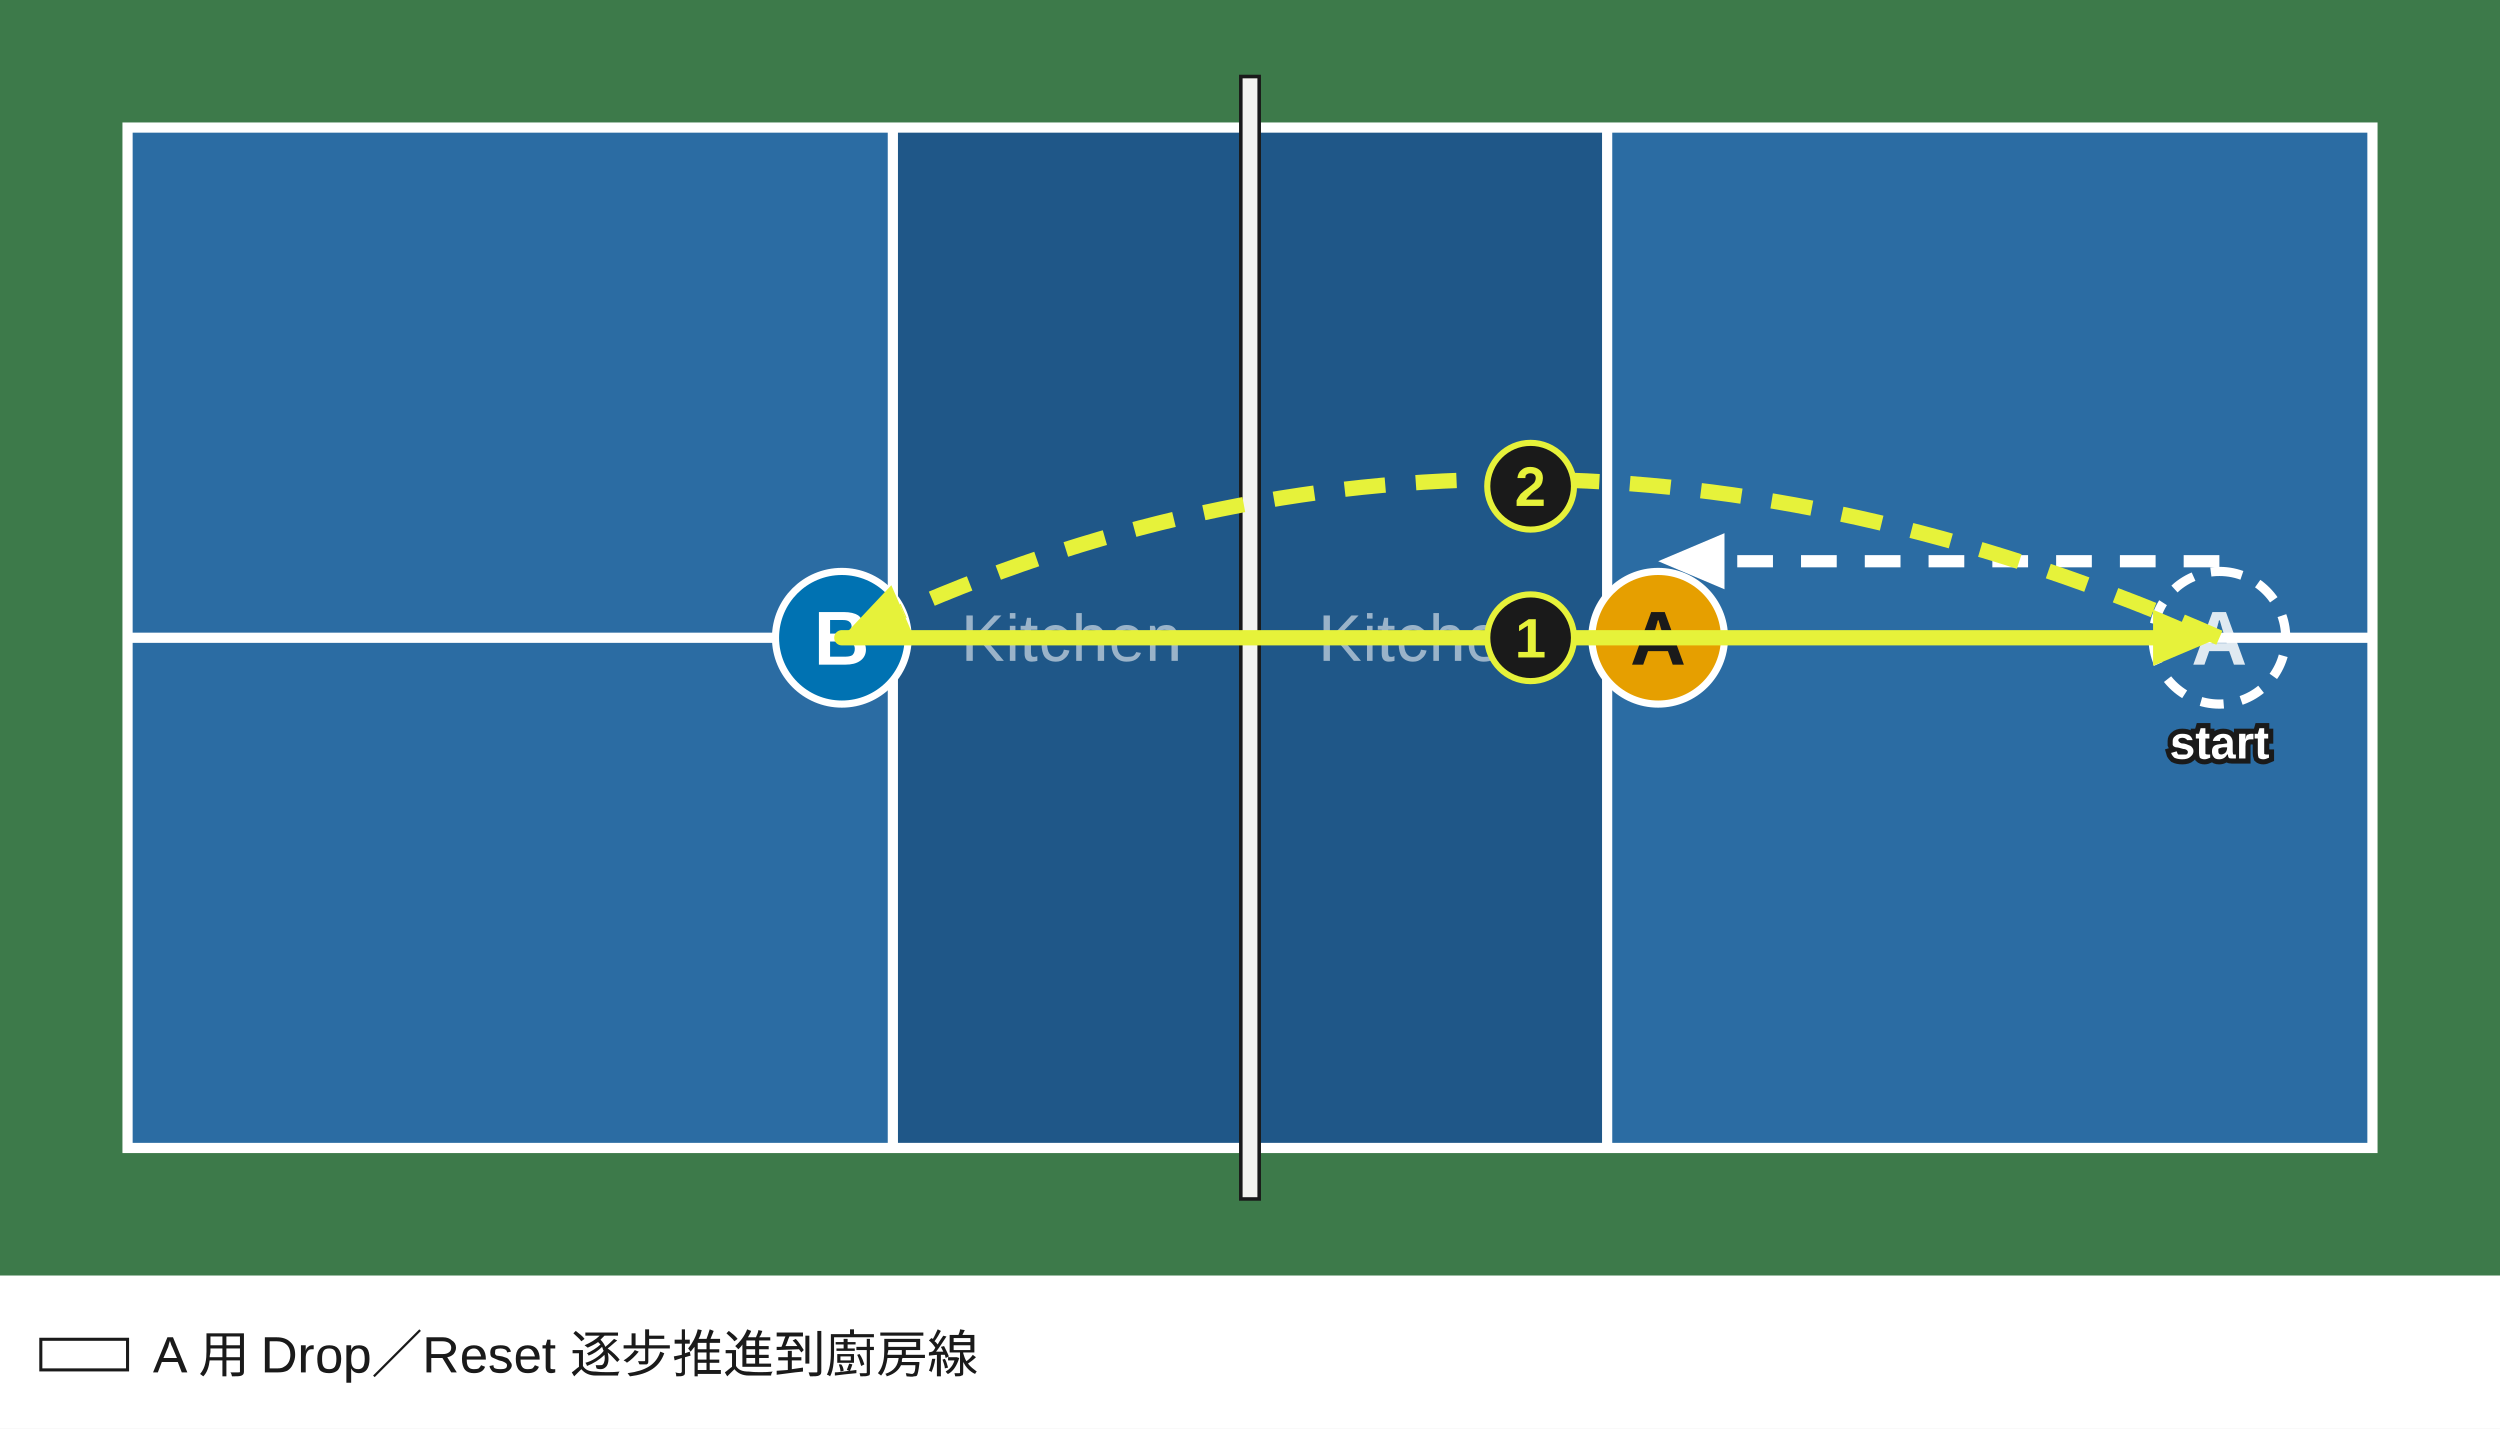
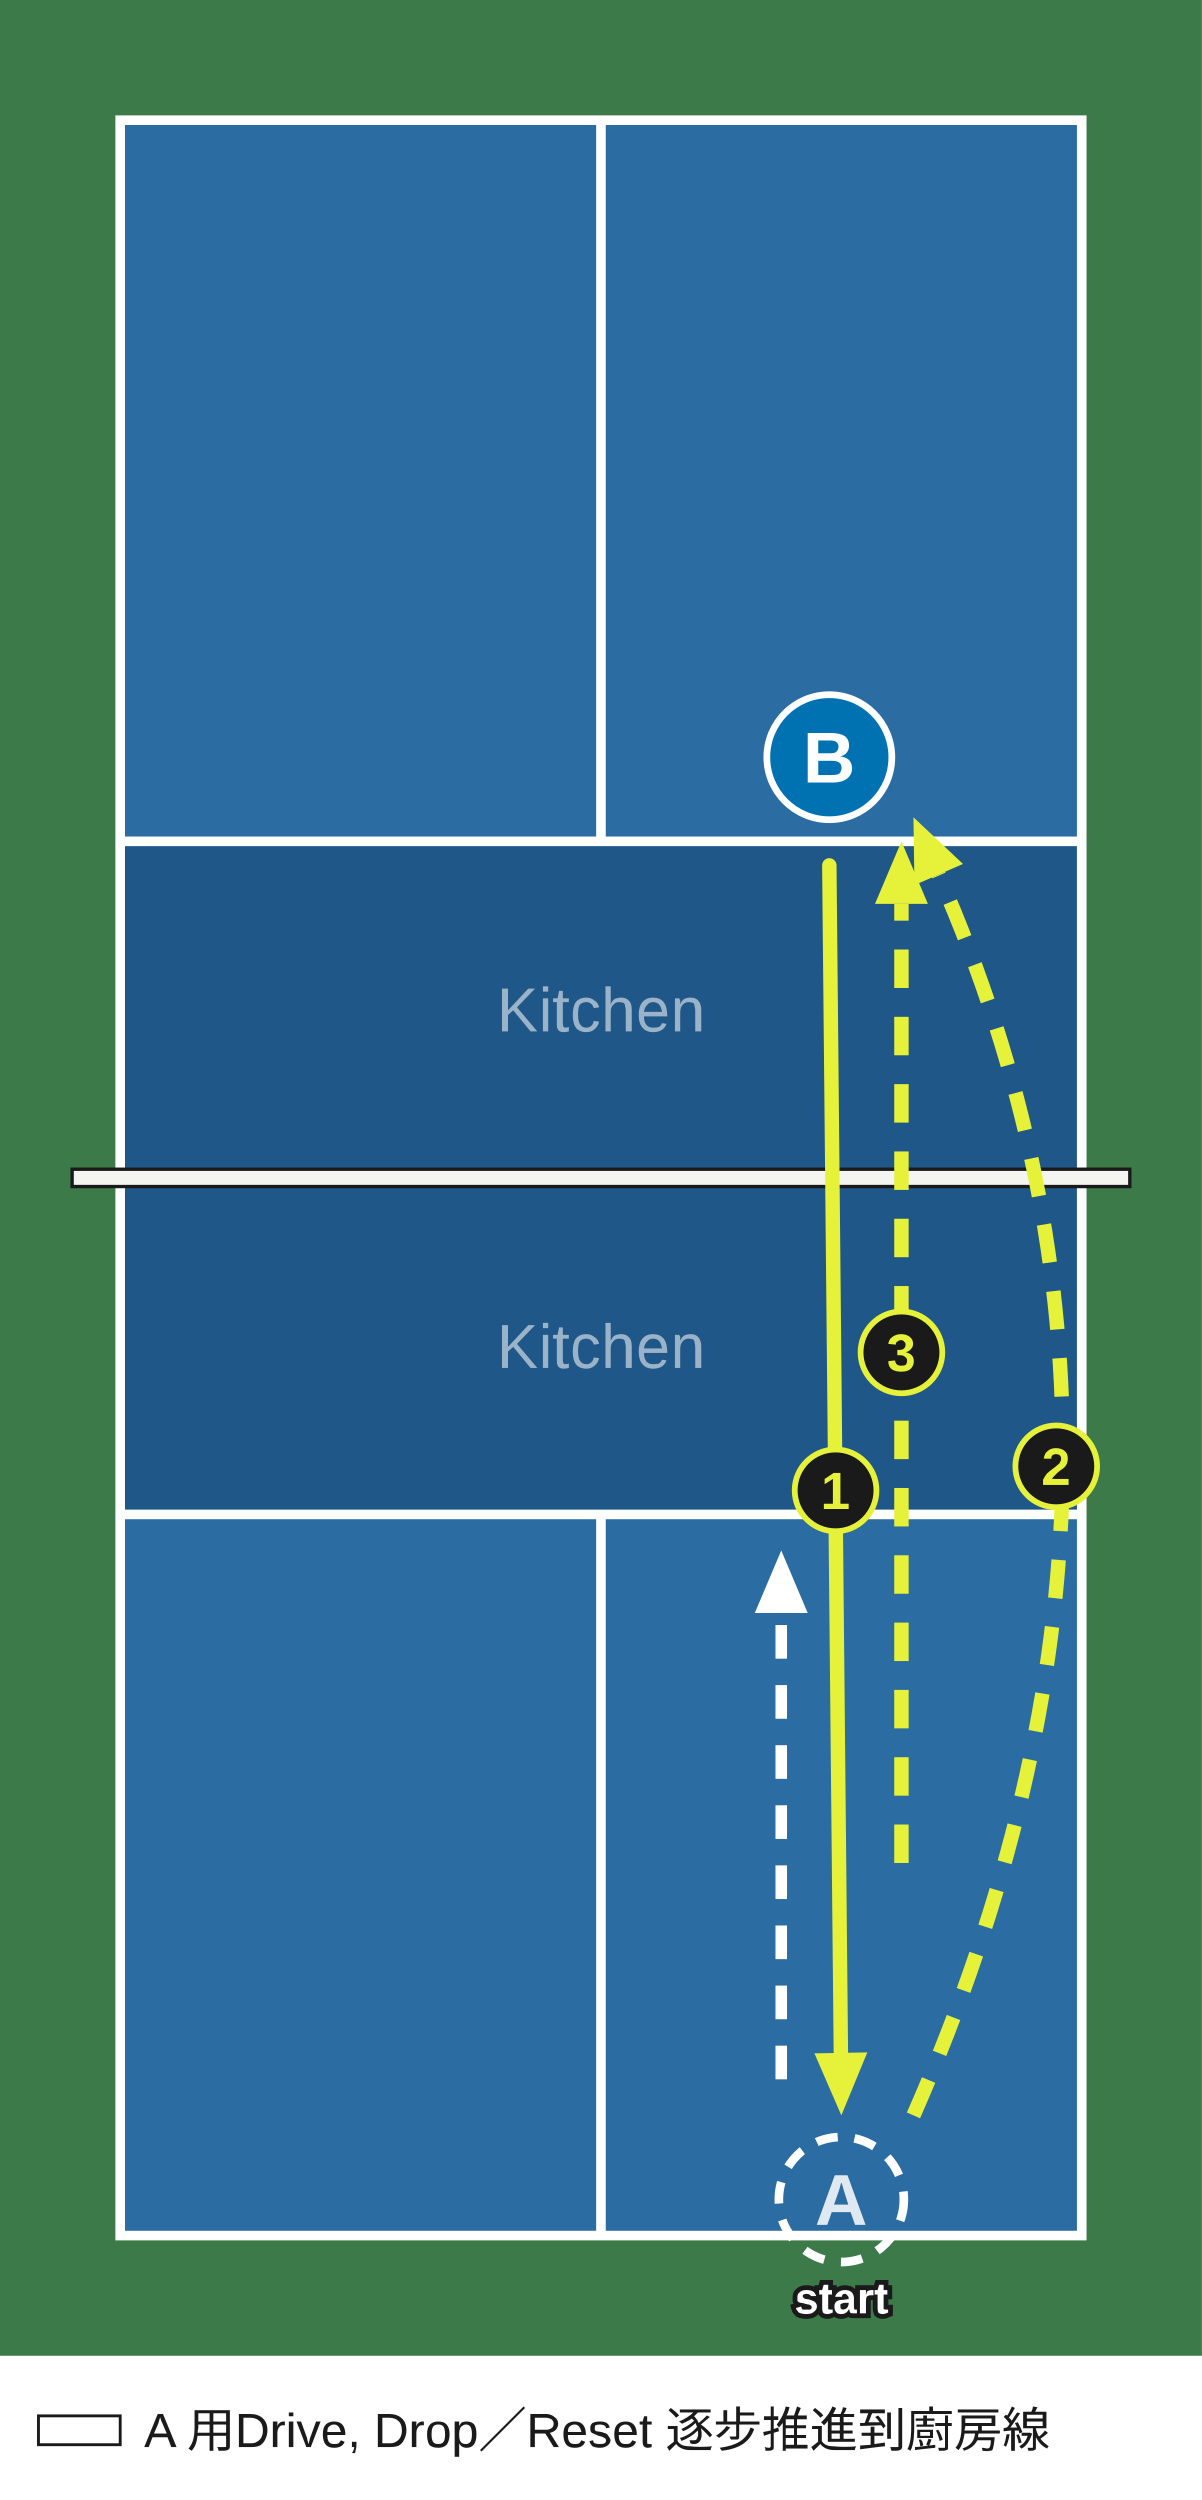
- <svg xmlns="http://www.w3.org/2000/svg" viewBox="-2.5 -22.5 49 28" width="784" height="448" role="img" aria-label="逐步上網 Work-Up" font-family="Arial, Helvetica, 'Helvetica Neue', sans-serif">
-   <rect x="-2.5" y="-22.5" width="49" height="28" fill="#ffffff" />
-   <g transform="rotate(-90)">
+ <svg xmlns="http://www.w3.org/2000/svg" viewBox="-2.5 -2.5 25 52" width="400" height="832" role="img" aria-label="逐步上網 Work-Up" font-family="Arial, Helvetica, 'Helvetica Neue', sans-serif">
+   <rect x="-2.5" y="-2.5" width="25" height="52" fill="#ffffff" />
+   <g>
    <rect x="-2.5" y="-2.5" width="25" height="49" fill="#3d7a4a" />
    <rect x="0" y="0" width="20" height="44" fill="#2b6ca3" />
    <rect x="0" y="15" width="20" height="7" fill="#1f5788" />
    <rect x="0" y="22" width="20" height="7" fill="#1f5788" />
    <rect x="0" y="0" width="20" height="44" stroke="#ffffff" stroke-width="0.2" fill="none" />
    <path d="M0 15H20M0 29H20M10 0V15M10 29V44" stroke="#ffffff" stroke-width="0.2" fill="none" />
-     <text x="10" y="18.5" dy="0.35em" font-size="1.3" fill="#ffffff" fill-opacity="0.55" text-anchor="middle" font-family="Arial, Helvetica, 'Helvetica Neue', sans-serif" transform="rotate(90 10 18.5)">Kitchen</text>
-     <text x="10" y="25.5" dy="0.35em" font-size="1.3" fill="#ffffff" fill-opacity="0.55" text-anchor="middle" font-family="Arial, Helvetica, 'Helvetica Neue', sans-serif" transform="rotate(90 10 25.5)">Kitchen</text>
+     <text x="10" y="18.5" dy="0.35em" font-size="1.3" fill="#ffffff" fill-opacity="0.55" text-anchor="middle" font-family="Arial, Helvetica, 'Helvetica Neue', sans-serif">Kitchen</text>
+     <text x="10" y="25.5" dy="0.35em" font-size="1.3" fill="#ffffff" fill-opacity="0.55" text-anchor="middle" font-family="Arial, Helvetica, 'Helvetica Neue', sans-serif">Kitchen</text>
    <rect x="-1" y="21.82" width="22" height="0.36" fill="#f4f4f0" stroke="#1a1a1a" stroke-width="0.07" />
-     <circle cx="10" cy="41" r="1.3" fill="none" stroke="#ffffff" stroke-width="0.18" stroke-dasharray="0.45 0.35" />
-     <text x="10" y="41" dy="0.35em" font-size="1.5" font-weight="700" fill="#ffffff" fill-opacity="0.85" text-anchor="middle" font-family="Arial, Helvetica, 'Helvetica Neue', sans-serif" transform="rotate(90 10 41)">A</text>
-     <text x="7.95" y="41" dy="0.35em" font-size="0.9" font-weight="700" fill="#ffffff" stroke="#1a1a1a" stroke-width="0.2" paint-order="stroke" text-anchor="middle" font-family="Arial, Helvetica, 'Helvetica Neue', sans-serif" transform="rotate(90 7.95 41)">start</text>
-     <circle cx="10" cy="30" r="1.3" fill="#e69f00" stroke="#ffffff" stroke-width="0.14" />
-     <text x="10" y="30" dy="0.35em" font-size="1.5" font-weight="700" fill="#1a1a1a" text-anchor="middle" font-family="Arial, Helvetica, 'Helvetica Neue', sans-serif" transform="rotate(90 10 30)">A</text>
-     <circle cx="10" cy="14" r="1.3" fill="#0072b2" stroke="#ffffff" stroke-width="0.14" />
-     <text x="10" y="14" dy="0.35em" font-size="1.5" font-weight="700" fill="#ffffff" text-anchor="middle" font-family="Arial, Helvetica, 'Helvetica Neue', sans-serif" transform="rotate(90 10 14)">B</text>
-     <path d="M11.5 41L11.5 31.3" fill="none" stroke="#ffffff" stroke-width="0.24" stroke-dasharray="0.7 0.55" />
-     <polygon points="11.5,30 12.05,31.3 10.95,31.3" fill="#ffffff" />
-     <path d="M10 14L10 39.7" fill="none" stroke="#e6f23a" stroke-width="0.3" stroke-linecap="round" />
-     <polygon points="10,41 9.45,39.7 10.55,39.7" fill="#e6f23a" />
-     <circle cx="10" cy="27.5" r="0.85" fill="#1a1a1a" stroke="#e6f23a" stroke-width="0.12" />
-     <text x="10" y="27.5" dy="0.35em" font-size="1.1" font-weight="700" fill="#e6f23a" text-anchor="middle" font-family="Arial, Helvetica, 'Helvetica Neue', sans-serif" transform="rotate(90 10 27.5)">1</text>
-     <path d="M10 41Q15.94 27.5 10.52 15.19" fill="none" stroke="#e6f23a" stroke-width="0.3" stroke-dasharray="0.8 0.6" />
-     <polygon points="10,14 11.03,14.97 10.02,15.41" fill="#e6f23a" />
-     <circle cx="12.97" cy="27.5" r="0.85" fill="#1a1a1a" stroke="#e6f23a" stroke-width="0.12" />
-     <text x="12.97" y="27.5" dy="0.35em" font-size="1.1" font-weight="700" fill="#e6f23a" text-anchor="middle" font-family="Arial, Helvetica, 'Helvetica Neue', sans-serif" transform="rotate(90 12.97 27.5)">2</text>
+     <circle cx="15" cy="43.25" r="1.3" fill="none" stroke="#ffffff" stroke-width="0.18" stroke-dasharray="0.45 0.35" />
+     <text x="15" y="43.25" dy="0.35em" font-size="1.5" font-weight="700" fill="#ffffff" fill-opacity="0.85" text-anchor="middle" font-family="Arial, Helvetica, 'Helvetica Neue', sans-serif">A</text>
+     <text x="15" y="45.3" dy="0.35em" font-size="0.9" font-weight="700" fill="#ffffff" stroke="#1a1a1a" stroke-width="0.2" paint-order="stroke" text-anchor="middle" font-family="Arial, Helvetica, 'Helvetica Neue', sans-serif">start</text>
+     <circle cx="14.75" cy="13.25" r="1.3" fill="#0072b2" stroke="#ffffff" stroke-width="0.14" />
+     <text x="14.75" y="13.25" dy="0.35em" font-size="1.5" font-weight="700" fill="#ffffff" text-anchor="middle" font-family="Arial, Helvetica, 'Helvetica Neue', sans-serif">B</text>
+     <path d="M13.75 40.75L13.75 31.05" fill="none" stroke="#ffffff" stroke-width="0.24" stroke-dasharray="0.7 0.55" />
+     <polygon points="13.75,29.75 14.3,31.05 13.2,31.05" fill="#ffffff" />
+     <path d="M14.75 15.5L14.99 40.2" fill="none" stroke="#e6f23a" stroke-width="0.3" stroke-linecap="round" />
+     <polygon points="15,41.5 14.44,40.21 15.54,40.19" fill="#e6f23a" />
+     <circle cx="14.88" cy="28.5" r="0.85" fill="#1a1a1a" stroke="#e6f23a" stroke-width="0.12" />
+     <text x="14.88" y="28.5" dy="0.35em" font-size="1.1" font-weight="700" fill="#e6f23a" text-anchor="middle" font-family="Arial, Helvetica, 'Helvetica Neue', sans-serif">1</text>
+     <path d="M16.5 41.5Q22.44 28 17.02 15.69" fill="none" stroke="#e6f23a" stroke-width="0.3" stroke-dasharray="0.8 0.6" />
+     <polygon points="16.5,14.5 17.53,15.47 16.52,15.91" fill="#e6f23a" />
+     <circle cx="19.47" cy="28" r="0.85" fill="#1a1a1a" stroke="#e6f23a" stroke-width="0.12" />
+     <text x="19.47" y="28" dy="0.35em" font-size="1.1" font-weight="700" fill="#e6f23a" text-anchor="middle" font-family="Arial, Helvetica, 'Helvetica Neue', sans-serif">2</text>
+     <path d="M16.25 36.25L16.25 16.3" fill="none" stroke="#e6f23a" stroke-width="0.3" stroke-dasharray="0.8 0.6" />
+     <polygon points="16.25,15 16.8,16.3 15.7,16.3" fill="#e6f23a" />
+     <circle cx="16.25" cy="25.63" r="0.85" fill="#1a1a1a" stroke="#e6f23a" stroke-width="0.12" />
+     <text x="16.25" y="25.63" dy="0.35em" font-size="1.1" font-weight="700" fill="#e6f23a" text-anchor="middle" font-family="Arial, Helvetica, 'Helvetica Neue', sans-serif">3</text>
  </g>
-   <rect x="-1.7" y="3.75" width="1.7" height="0.6" fill="#ffffff" stroke="#1a1a1a" stroke-width="0.06" />
-   <text x="0.5" y="4.05" font-size="1" fill="#1a1a1a" font-family="Arial, Helvetica, 'Helvetica Neue', sans-serif" dy="0.35em">A 用 Drop／Reset 逐步推進到廚房線</text>
+   <rect x="-1.7" y="47.75" width="1.7" height="0.6" fill="#ffffff" stroke="#1a1a1a" stroke-width="0.06" />
+   <text x="0.5" y="48.05" font-size="1" fill="#1a1a1a" font-family="Arial, Helvetica, 'Helvetica Neue', sans-serif" dy="0.35em">A 用Drive, Drop／Reset 逐步推進到廚房線</text>
</svg>
